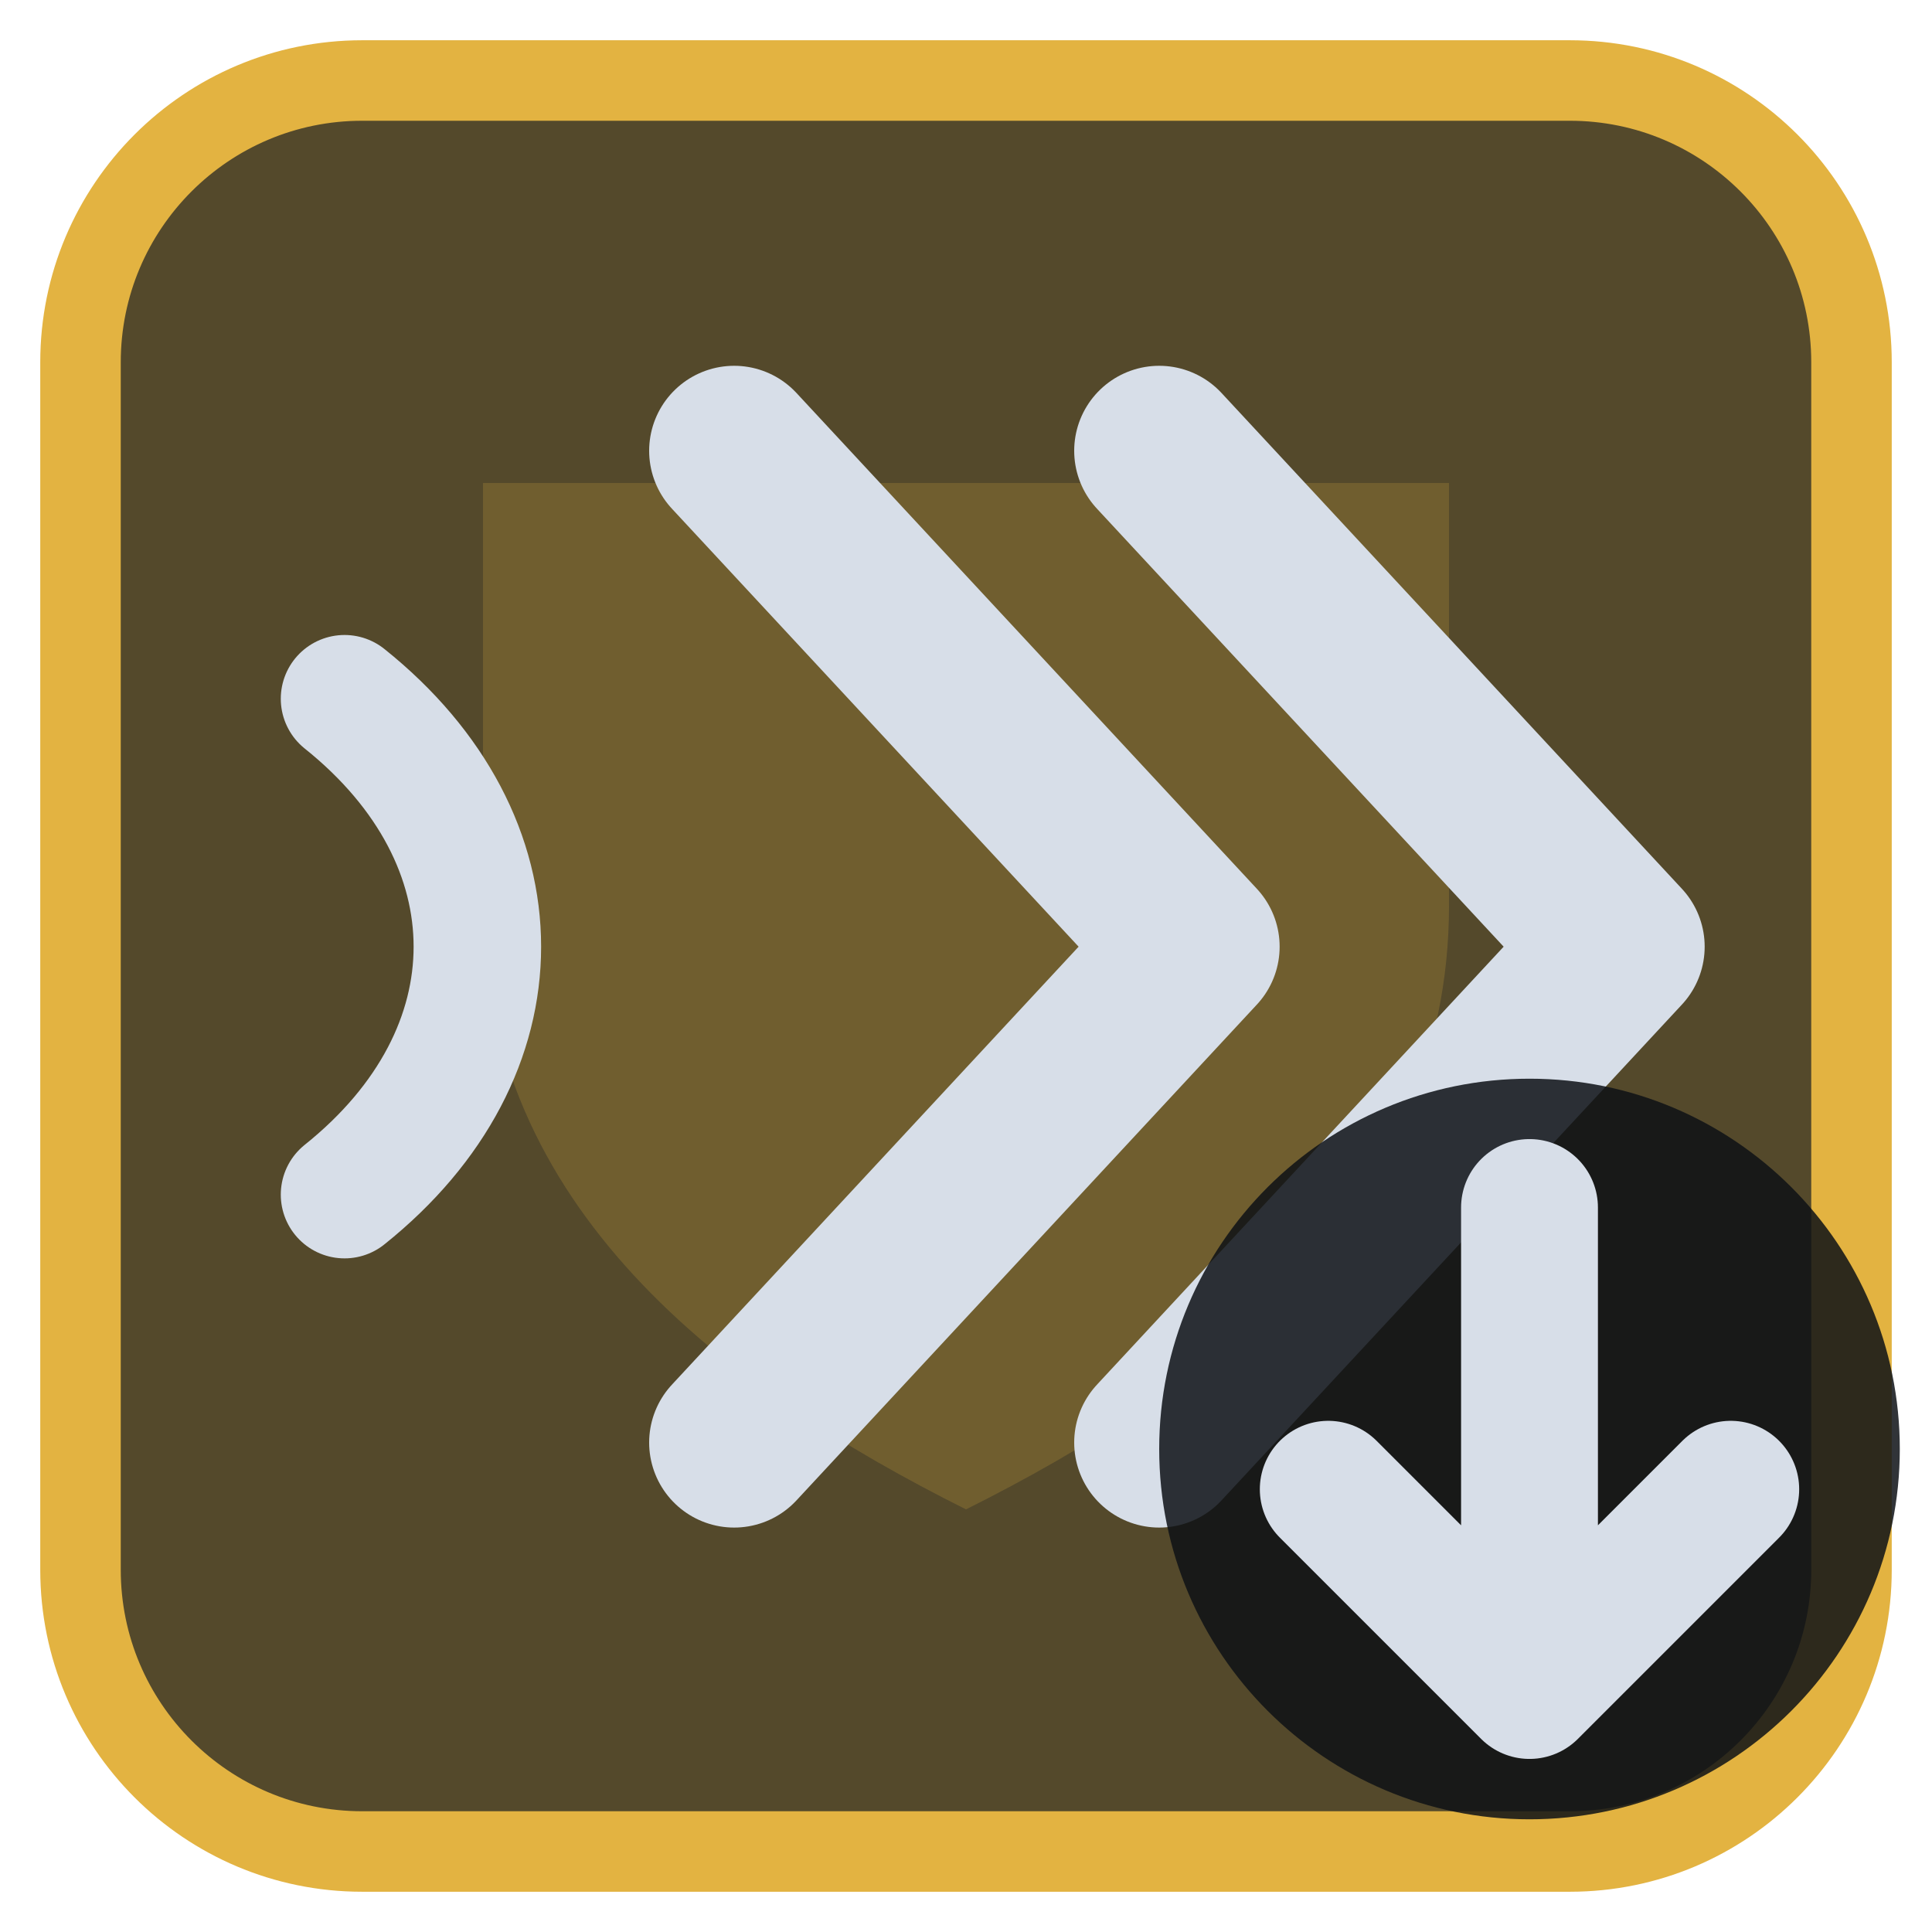
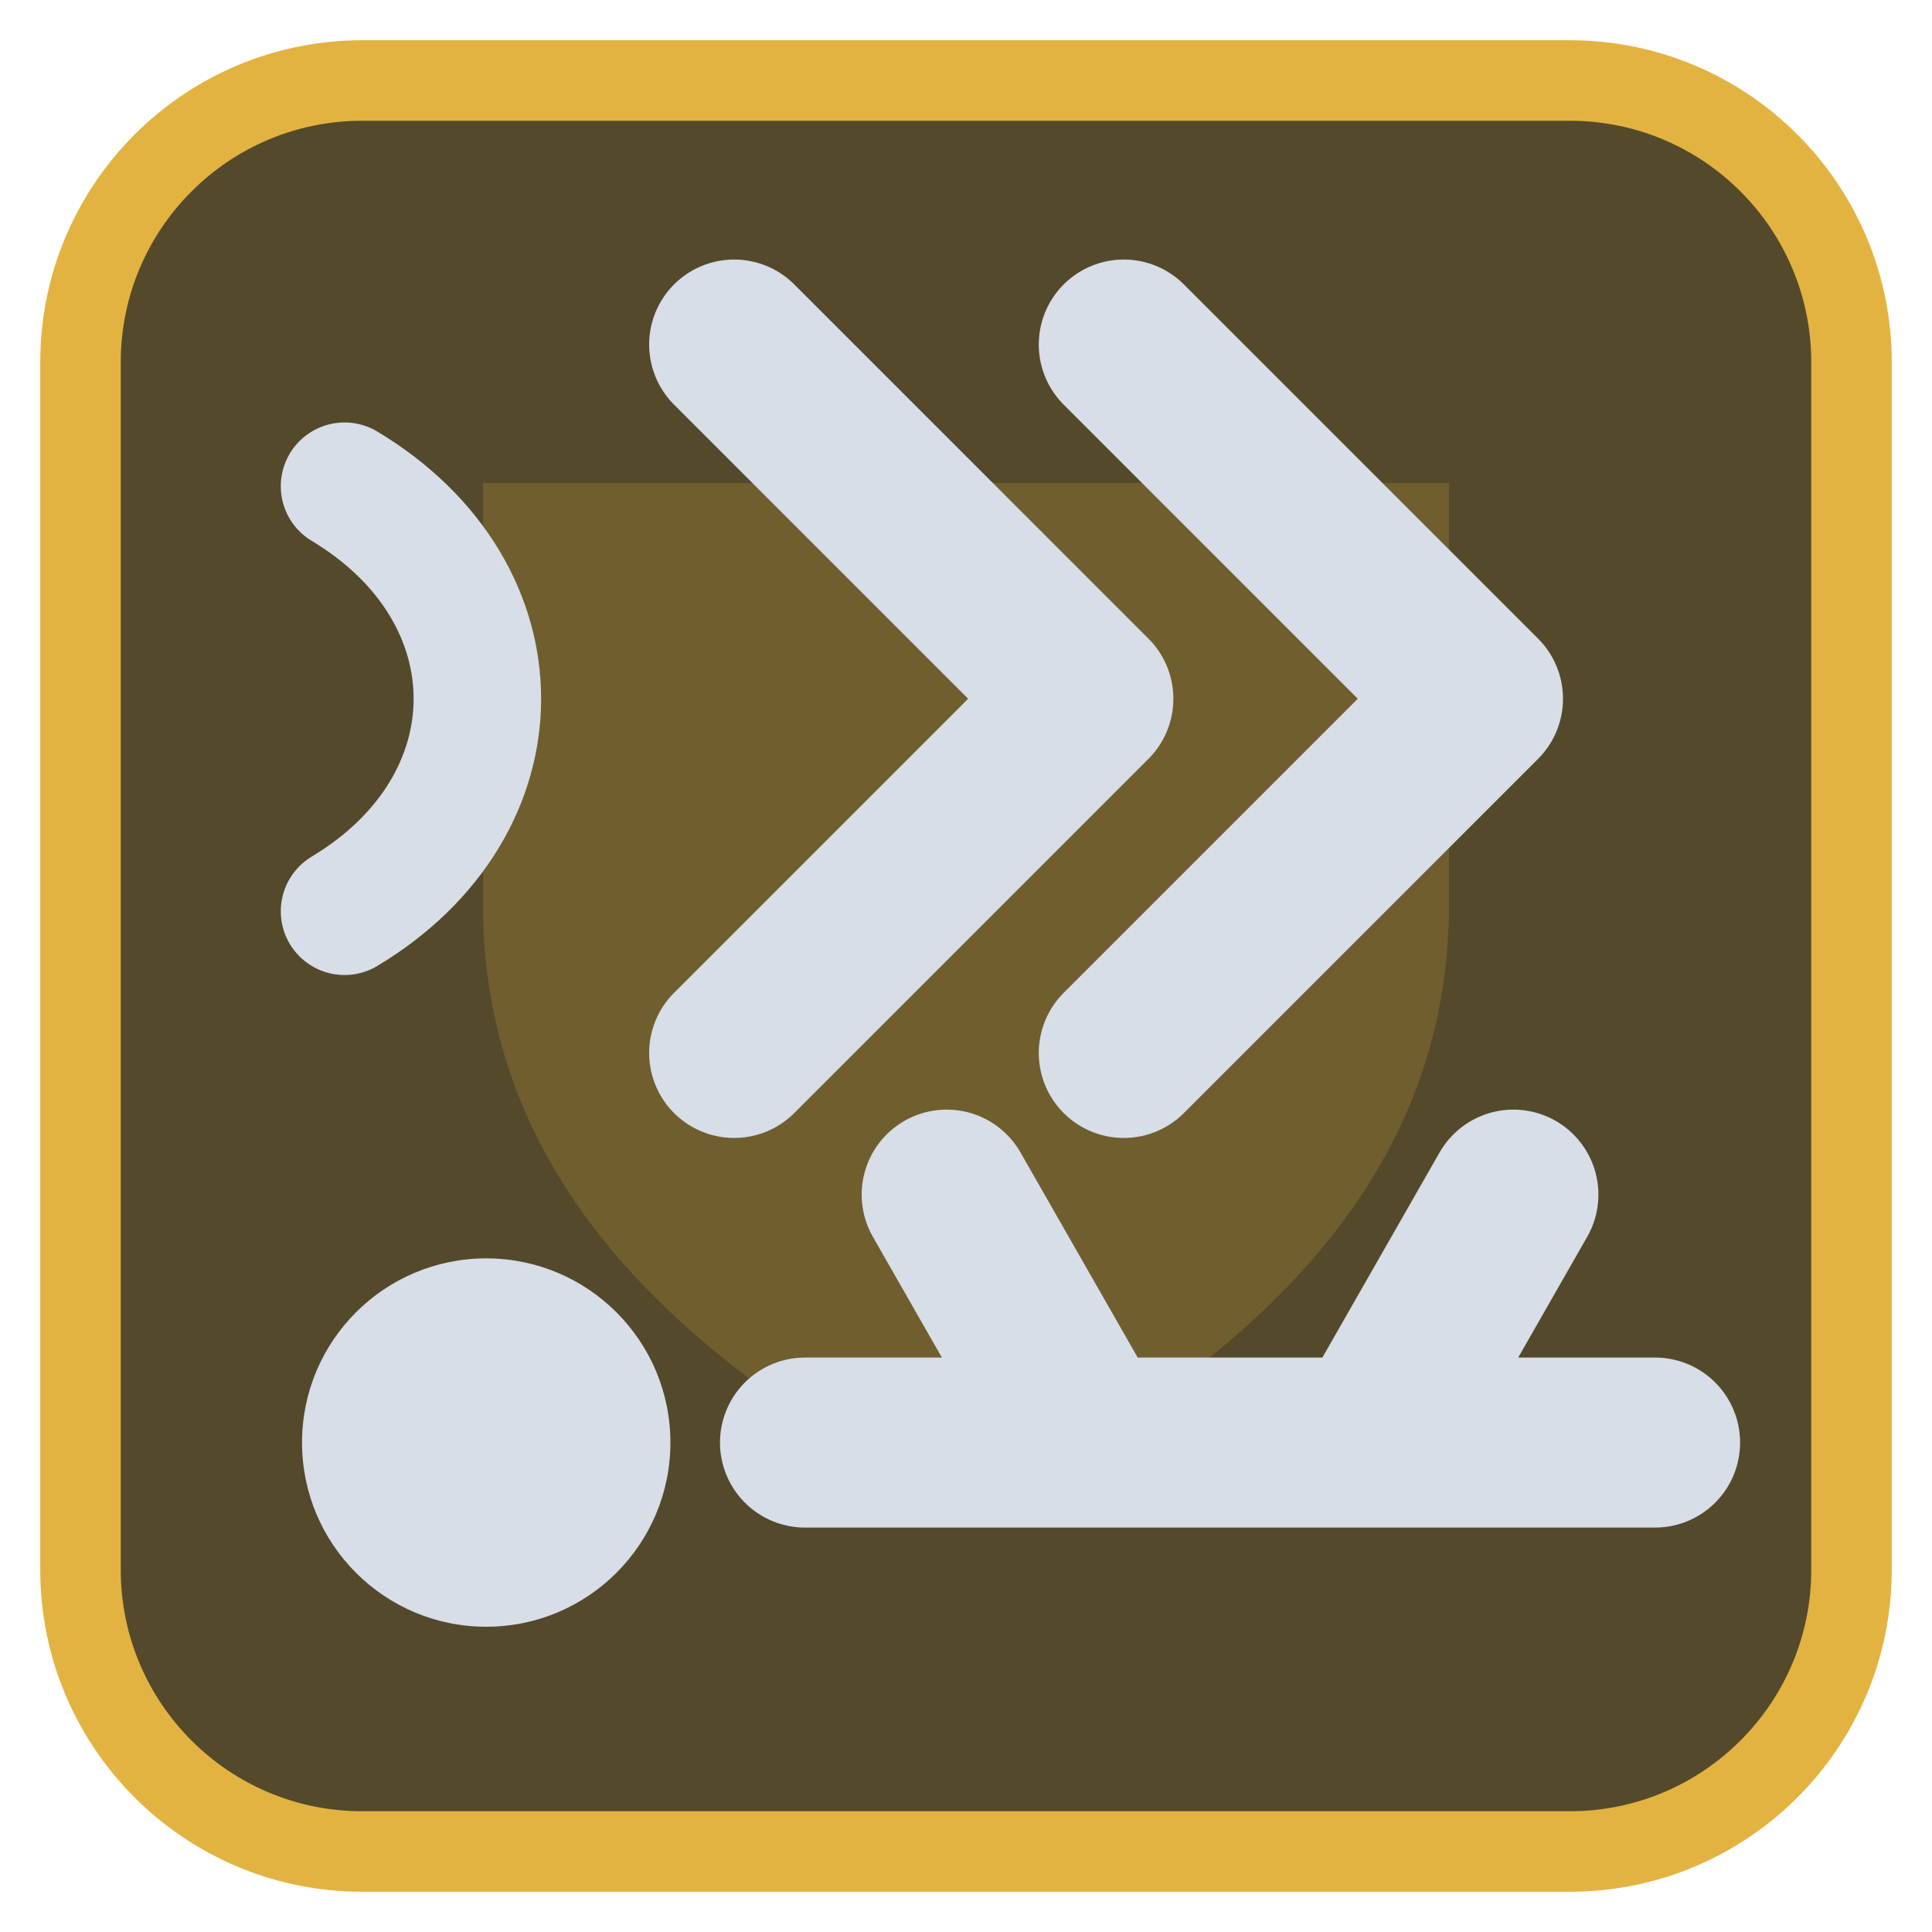
<svg xmlns="http://www.w3.org/2000/svg" viewBox="0 0 24 24" width="24" height="24">
  <rect x="1" y="1" width="22" height="22" rx="3.5" fill="#54492b" stroke="#e3b341" stroke-width="1" />
  <g opacity="0.2" transform="translate(3,3) scale(0.75)">
    <path d="M4 4h16v7c0 5-4 8-8 10-4-2-8-5-8-10z" fill="#e3b341" />
  </g>
  <g transform="translate(1.2,1.2) scale(0.88)">
-     <path d="M3.5 8.5C6 10.5 6 13.5 3.5 15.5" fill="none" stroke="#d7dee8" stroke-width="1.8" stroke-linecap="round" stroke-linejoin="round" />
-     <path d="M9 5L15.5 12L9 19M15 5L21.5 12L15 19" fill="none" stroke="#d7dee8" stroke-width="2.4" stroke-linecap="round" stroke-linejoin="round" />
+     <path d="M3.5 5.5C6 7 6 10 3.5 11.5" fill="none" stroke="#d7dee8" stroke-width="1.8" stroke-linecap="round" stroke-linejoin="round" />
+     <path d="M9 3.5L14 8.5L9 13.5M14.5 3.5L19.5 8.5L14.5 13.5" fill="none" stroke="#d7dee8" stroke-width="2.4" stroke-linecap="round" stroke-linejoin="round" />
+     <circle cx="5.5" cy="19" r="2.6" fill="#d7dee8" />
+     <path d="M10 19H22M14 19L12 15.5M18 19L20 15.5" fill="none" stroke="#d7dee8" stroke-width="2.4" stroke-linecap="round" stroke-linejoin="round" />
  </g>
-   <circle cx="19" cy="18" r="4.6" fill="#0e1116" fill-opacity="0.85" />
-   <path d="M19 15V21M16.5 18.5L19 21L21.5 18.5" fill="none" stroke="#d7dee8" stroke-width="1.7" stroke-linecap="round" stroke-linejoin="round" />
</svg>
